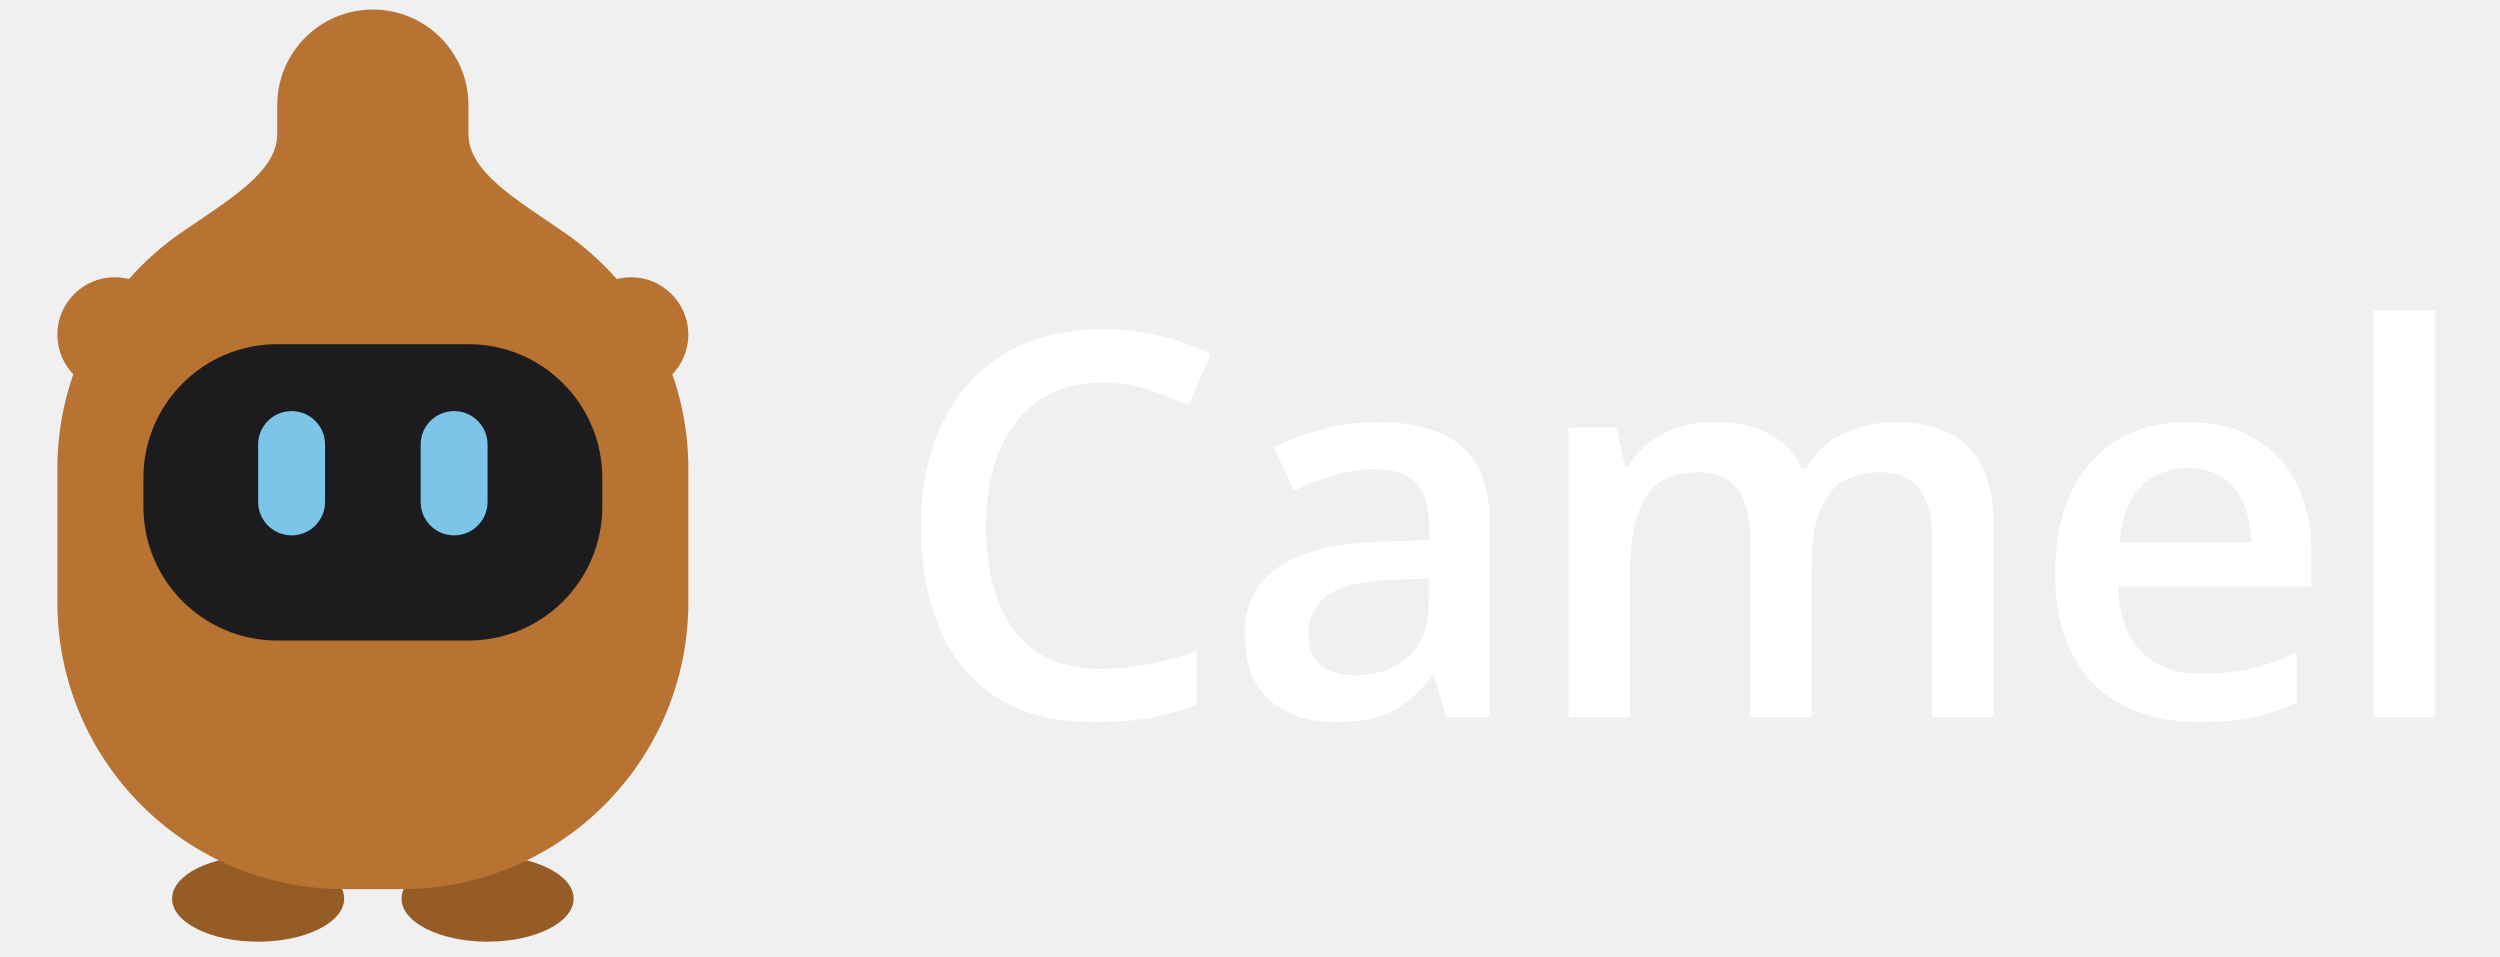
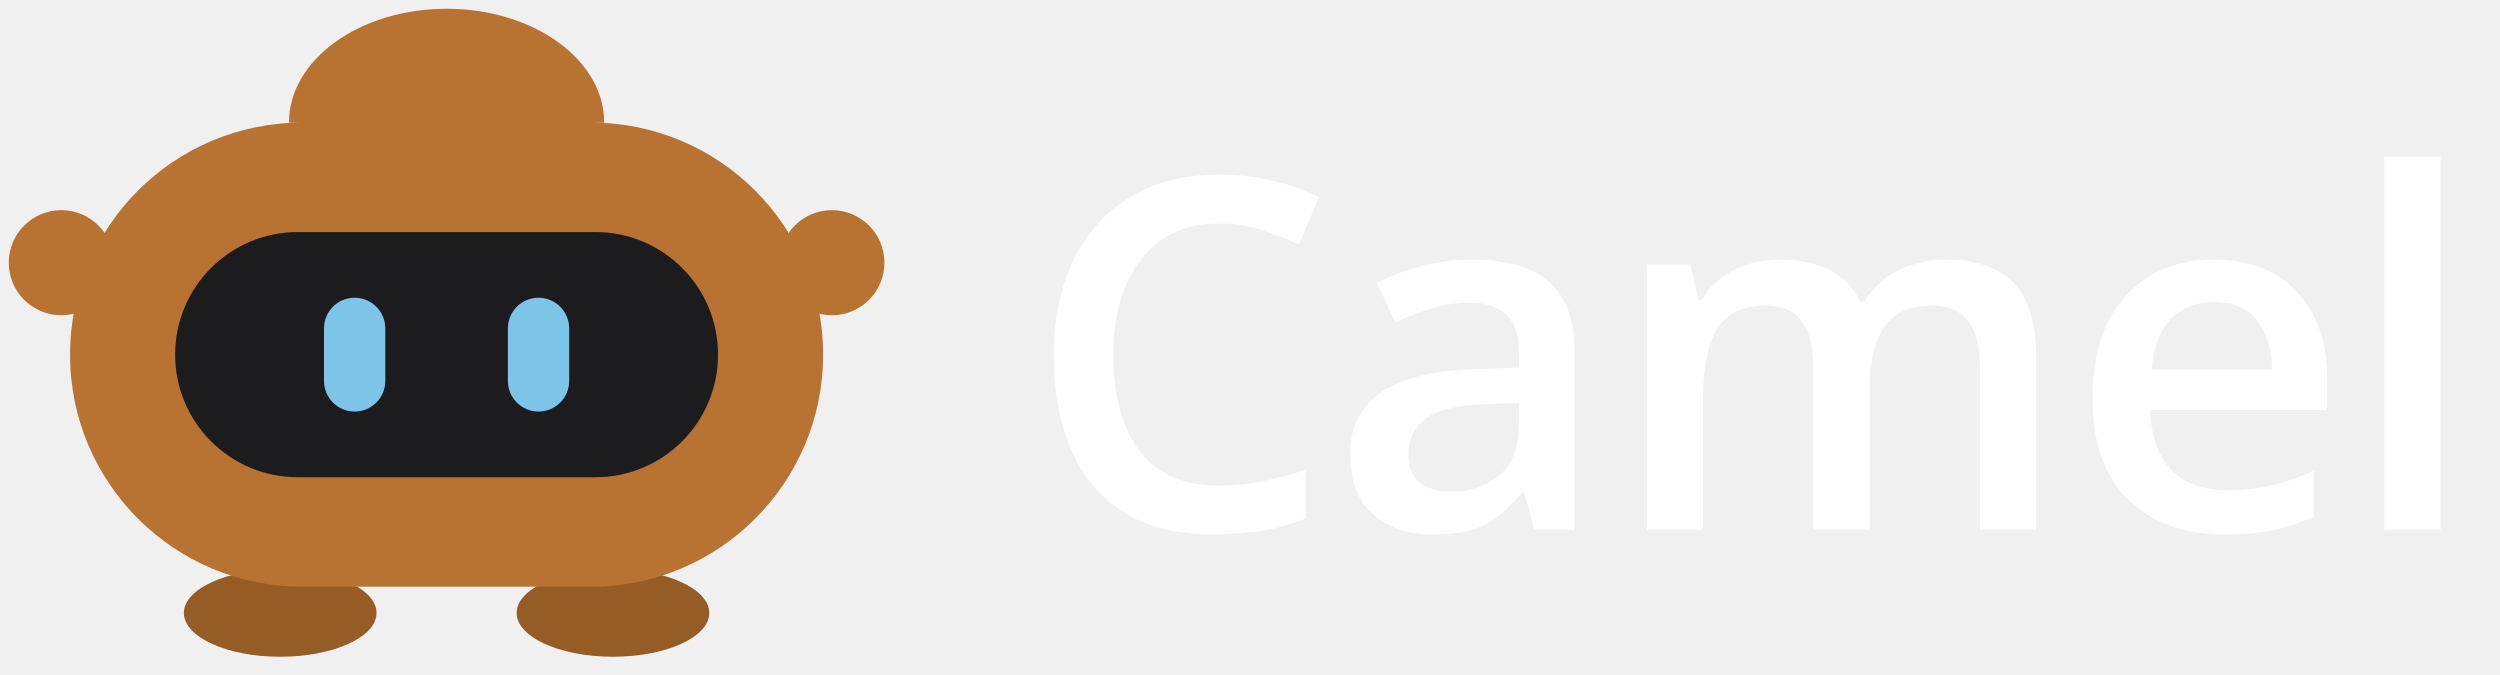
- <svg xmlns="http://www.w3.org/2000/svg" viewBox="50 26 523 200">
-   <ellipse cx="104" cy="214" rx="18" ry="9" fill="#955C26" />
-   <ellipse cx="152" cy="214" rx="18" ry="9" fill="#955C26" />
-   <circle cx="74" cy="96" r="12" fill="#B87333" />
-   <circle cx="182" cy="96" r="12" fill="#B87333" />
-   <path fill="#B87333" d="M62 124 A60 60 0 0 1 88 74.6 C98 67.7 108 62 108 54 L108 48 A20 20 0 0 1 148 48 L148 54 C148 62 158 67.7 168 74.6 A60 60 0 0 1 194 124 L194 152 A60 60 0 0 1 134 212 L122 212 A60 60 0 0 1 62 152 Z" />
-   <rect x="80" y="98" width="96" height="62" rx="28" fill="#1C1C1E" />
-   <rect x="104" y="112" width="14" height="26" rx="7.0" fill="#7CC4E8" />
-   <rect x="138" y="112" width="14" height="26" rx="7.0" fill="#7CC4E8" />
-   <path fill="#FFFFFF" transform="translate(236.0 175.984)" d="M44.57 -69.945Q33.086 -69.945 26.688 -61.852Q20.289 -53.758 20.289 -39.922Q20.289 -25.977 26.223 -18.02Q32.156 -10.062 44.461 -10.062Q49.547 -10.062 54.359 -11.047Q59.172 -12.031 64.312 -13.727V-2.57Q59.445 -0.656 54.469 0.219Q49.492 1.094 42.984 1.094Q30.68 1.094 22.641 -3.992Q14.602 -9.078 10.637 -18.32Q6.672 -27.562 6.672 -39.977Q6.672 -52.062 11.074 -61.332Q15.477 -70.602 23.953 -75.852Q32.43 -81.102 44.625 -81.102Q50.641 -81.102 56.465 -79.762Q62.289 -78.422 67.266 -75.961L62.672 -65.133Q58.516 -67.102 53.949 -68.523Q49.383 -69.945 44.57 -69.945Z M102.406 -61.688Q113.891 -61.688 119.77 -56.602Q125.648 -51.516 125.648 -40.742V0.0H116.516L114.055 -8.586H113.617Q109.734 -3.609 105.359 -1.258Q100.984 1.094 93.273 1.094Q85.07 1.094 79.738 -3.418Q74.406 -7.93 74.406 -17.391Q74.406 -35.656 102.461 -36.641L112.961 -37.023V-40.195Q112.961 -46.43 110.008 -49.137Q107.055 -51.844 101.805 -51.844Q97.211 -51.844 92.945 -50.531Q88.68 -49.219 84.688 -47.305L80.531 -56.383Q84.961 -58.68 90.594 -60.184Q96.227 -61.688 102.406 -61.688ZM112.906 -28.93 105.086 -28.656Q95.406 -28.273 91.551 -25.32Q87.695 -22.367 87.695 -17.281Q87.695 -12.742 90.375 -10.719Q93.055 -8.695 97.43 -8.695Q104.102 -8.695 108.504 -12.496Q112.906 -16.297 112.906 -23.68Z M210.555 -61.688Q220.672 -61.688 225.867 -56.41Q231.062 -51.133 231.062 -39.594V0.0H218.211V-37.297Q218.211 -51.188 207.383 -51.188Q199.727 -51.188 196.363 -46.293Q193.0 -41.398 193.0 -32.102V0.0H180.148V-37.297Q180.148 -51.188 169.32 -51.188Q161.336 -51.188 158.164 -45.801Q154.992 -40.414 154.992 -30.242V0.0H142.141V-60.539H152.148L153.953 -52.391H154.664Q157.398 -57.094 162.184 -59.391Q166.969 -61.688 172.492 -61.688Q179.273 -61.688 183.922 -59.309Q188.57 -56.93 190.867 -52.062H191.852Q194.695 -56.984 199.754 -59.336Q204.812 -61.688 210.555 -61.688Z M271.617 -61.688Q283.703 -61.688 290.621 -54.332Q297.539 -46.977 297.539 -34.234V-27.344H257.125Q257.344 -18.539 261.855 -13.781Q266.367 -9.023 274.516 -9.023Q280.258 -9.023 284.906 -10.117Q289.555 -11.211 294.477 -13.453V-3.008Q289.883 -0.875 285.207 0.109Q280.531 1.094 273.969 1.094Q265.055 1.094 258.273 -2.379Q251.492 -5.852 247.719 -12.715Q243.945 -19.578 243.945 -29.859Q243.945 -45.117 251.52 -53.402Q259.094 -61.688 271.617 -61.688ZM271.617 -52.008Q265.547 -52.008 261.801 -48.07Q258.055 -44.133 257.398 -36.531H284.961Q284.852 -43.312 281.625 -47.66Q278.398 -52.008 271.617 -52.008Z M323.438 0.0H310.531V-85.094H323.438Z" />
+ <svg xmlns="http://www.w3.org/2000/svg" viewBox="26 64 571 154">
+   <ellipse cx="90" cy="204" rx="22" ry="10" fill="#955C26" />
+   <ellipse cx="166" cy="204" rx="22" ry="10" fill="#955C26" />
+   <circle cx="40" cy="124.0" r="12" fill="#B87333" />
+   <circle cx="216" cy="124.0" r="12" fill="#B87333" />
+   <path fill="#B87333" d="M95.0 92 L92 92 A36 26 0 0 1 164 92 L161.0 92 A53.0 53.0 0 0 1 161.0 198 L95.0 198 A53.0 53.0 0 0 1 95.0 92 Z" />
+   <rect x="66.0" y="117.0" width="124" height="56" rx="28.0" fill="#1C1C1E" />
+   <rect x="100.0" y="132.0" width="14" height="26" rx="7.0" fill="#7CC4E8" />
+   <rect x="142.0" y="132.0" width="14" height="26" rx="7.0" fill="#7CC4E8" />
+   <path fill="#FFFFFF" transform="translate(260 184.984)" d="M44.57 -69.945Q33.086 -69.945 26.688 -61.852Q20.289 -53.758 20.289 -39.922Q20.289 -25.977 26.223 -18.02Q32.156 -10.062 44.461 -10.062Q49.547 -10.062 54.359 -11.047Q59.172 -12.031 64.312 -13.727V-2.57Q59.445 -0.656 54.469 0.219Q49.492 1.094 42.984 1.094Q30.68 1.094 22.641 -3.992Q14.602 -9.078 10.637 -18.32Q6.672 -27.562 6.672 -39.977Q6.672 -52.062 11.074 -61.332Q15.477 -70.602 23.953 -75.852Q32.43 -81.102 44.625 -81.102Q50.641 -81.102 56.465 -79.762Q62.289 -78.422 67.266 -75.961L62.672 -65.133Q58.516 -67.102 53.949 -68.523Q49.383 -69.945 44.57 -69.945Z M102.406 -61.688Q113.891 -61.688 119.77 -56.602Q125.648 -51.516 125.648 -40.742V0.0H116.516L114.055 -8.586H113.617Q109.734 -3.609 105.359 -1.258Q100.984 1.094 93.273 1.094Q85.07 1.094 79.738 -3.418Q74.406 -7.93 74.406 -17.391Q74.406 -35.656 102.461 -36.641L112.961 -37.023V-40.195Q112.961 -46.43 110.008 -49.137Q107.055 -51.844 101.805 -51.844Q97.211 -51.844 92.945 -50.531Q88.68 -49.219 84.688 -47.305L80.531 -56.383Q84.961 -58.68 90.594 -60.184Q96.227 -61.688 102.406 -61.688ZM112.906 -28.93 105.086 -28.656Q95.406 -28.273 91.551 -25.32Q87.695 -22.367 87.695 -17.281Q87.695 -12.742 90.375 -10.719Q93.055 -8.695 97.43 -8.695Q104.102 -8.695 108.504 -12.496Q112.906 -16.297 112.906 -23.68Z M210.555 -61.688Q220.672 -61.688 225.867 -56.41Q231.062 -51.133 231.062 -39.594V0.0H218.211V-37.297Q218.211 -51.188 207.383 -51.188Q199.727 -51.188 196.363 -46.293Q193.0 -41.398 193.0 -32.102V0.0H180.148V-37.297Q180.148 -51.188 169.32 -51.188Q161.336 -51.188 158.164 -45.801Q154.992 -40.414 154.992 -30.242V0.0H142.141V-60.539H152.148L153.953 -52.391H154.664Q157.398 -57.094 162.184 -59.391Q166.969 -61.688 172.492 -61.688Q179.273 -61.688 183.922 -59.309Q188.57 -56.93 190.867 -52.062H191.852Q194.695 -56.984 199.754 -59.336Q204.812 -61.688 210.555 -61.688Z M271.617 -61.688Q283.703 -61.688 290.621 -54.332Q297.539 -46.977 297.539 -34.234V-27.344H257.125Q257.344 -18.539 261.855 -13.781Q266.367 -9.023 274.516 -9.023Q280.258 -9.023 284.906 -10.117Q289.555 -11.211 294.477 -13.453V-3.008Q289.883 -0.875 285.207 0.109Q280.531 1.094 273.969 1.094Q265.055 1.094 258.273 -2.379Q251.492 -5.852 247.719 -12.715Q243.945 -19.578 243.945 -29.859Q243.945 -45.117 251.52 -53.402Q259.094 -61.688 271.617 -61.688ZM271.617 -52.008Q265.547 -52.008 261.801 -48.07Q258.055 -44.133 257.398 -36.531H284.961Q284.852 -43.312 281.625 -47.66Q278.398 -52.008 271.617 -52.008Z M323.438 0.0H310.531V-85.094H323.438Z" />
</svg>
